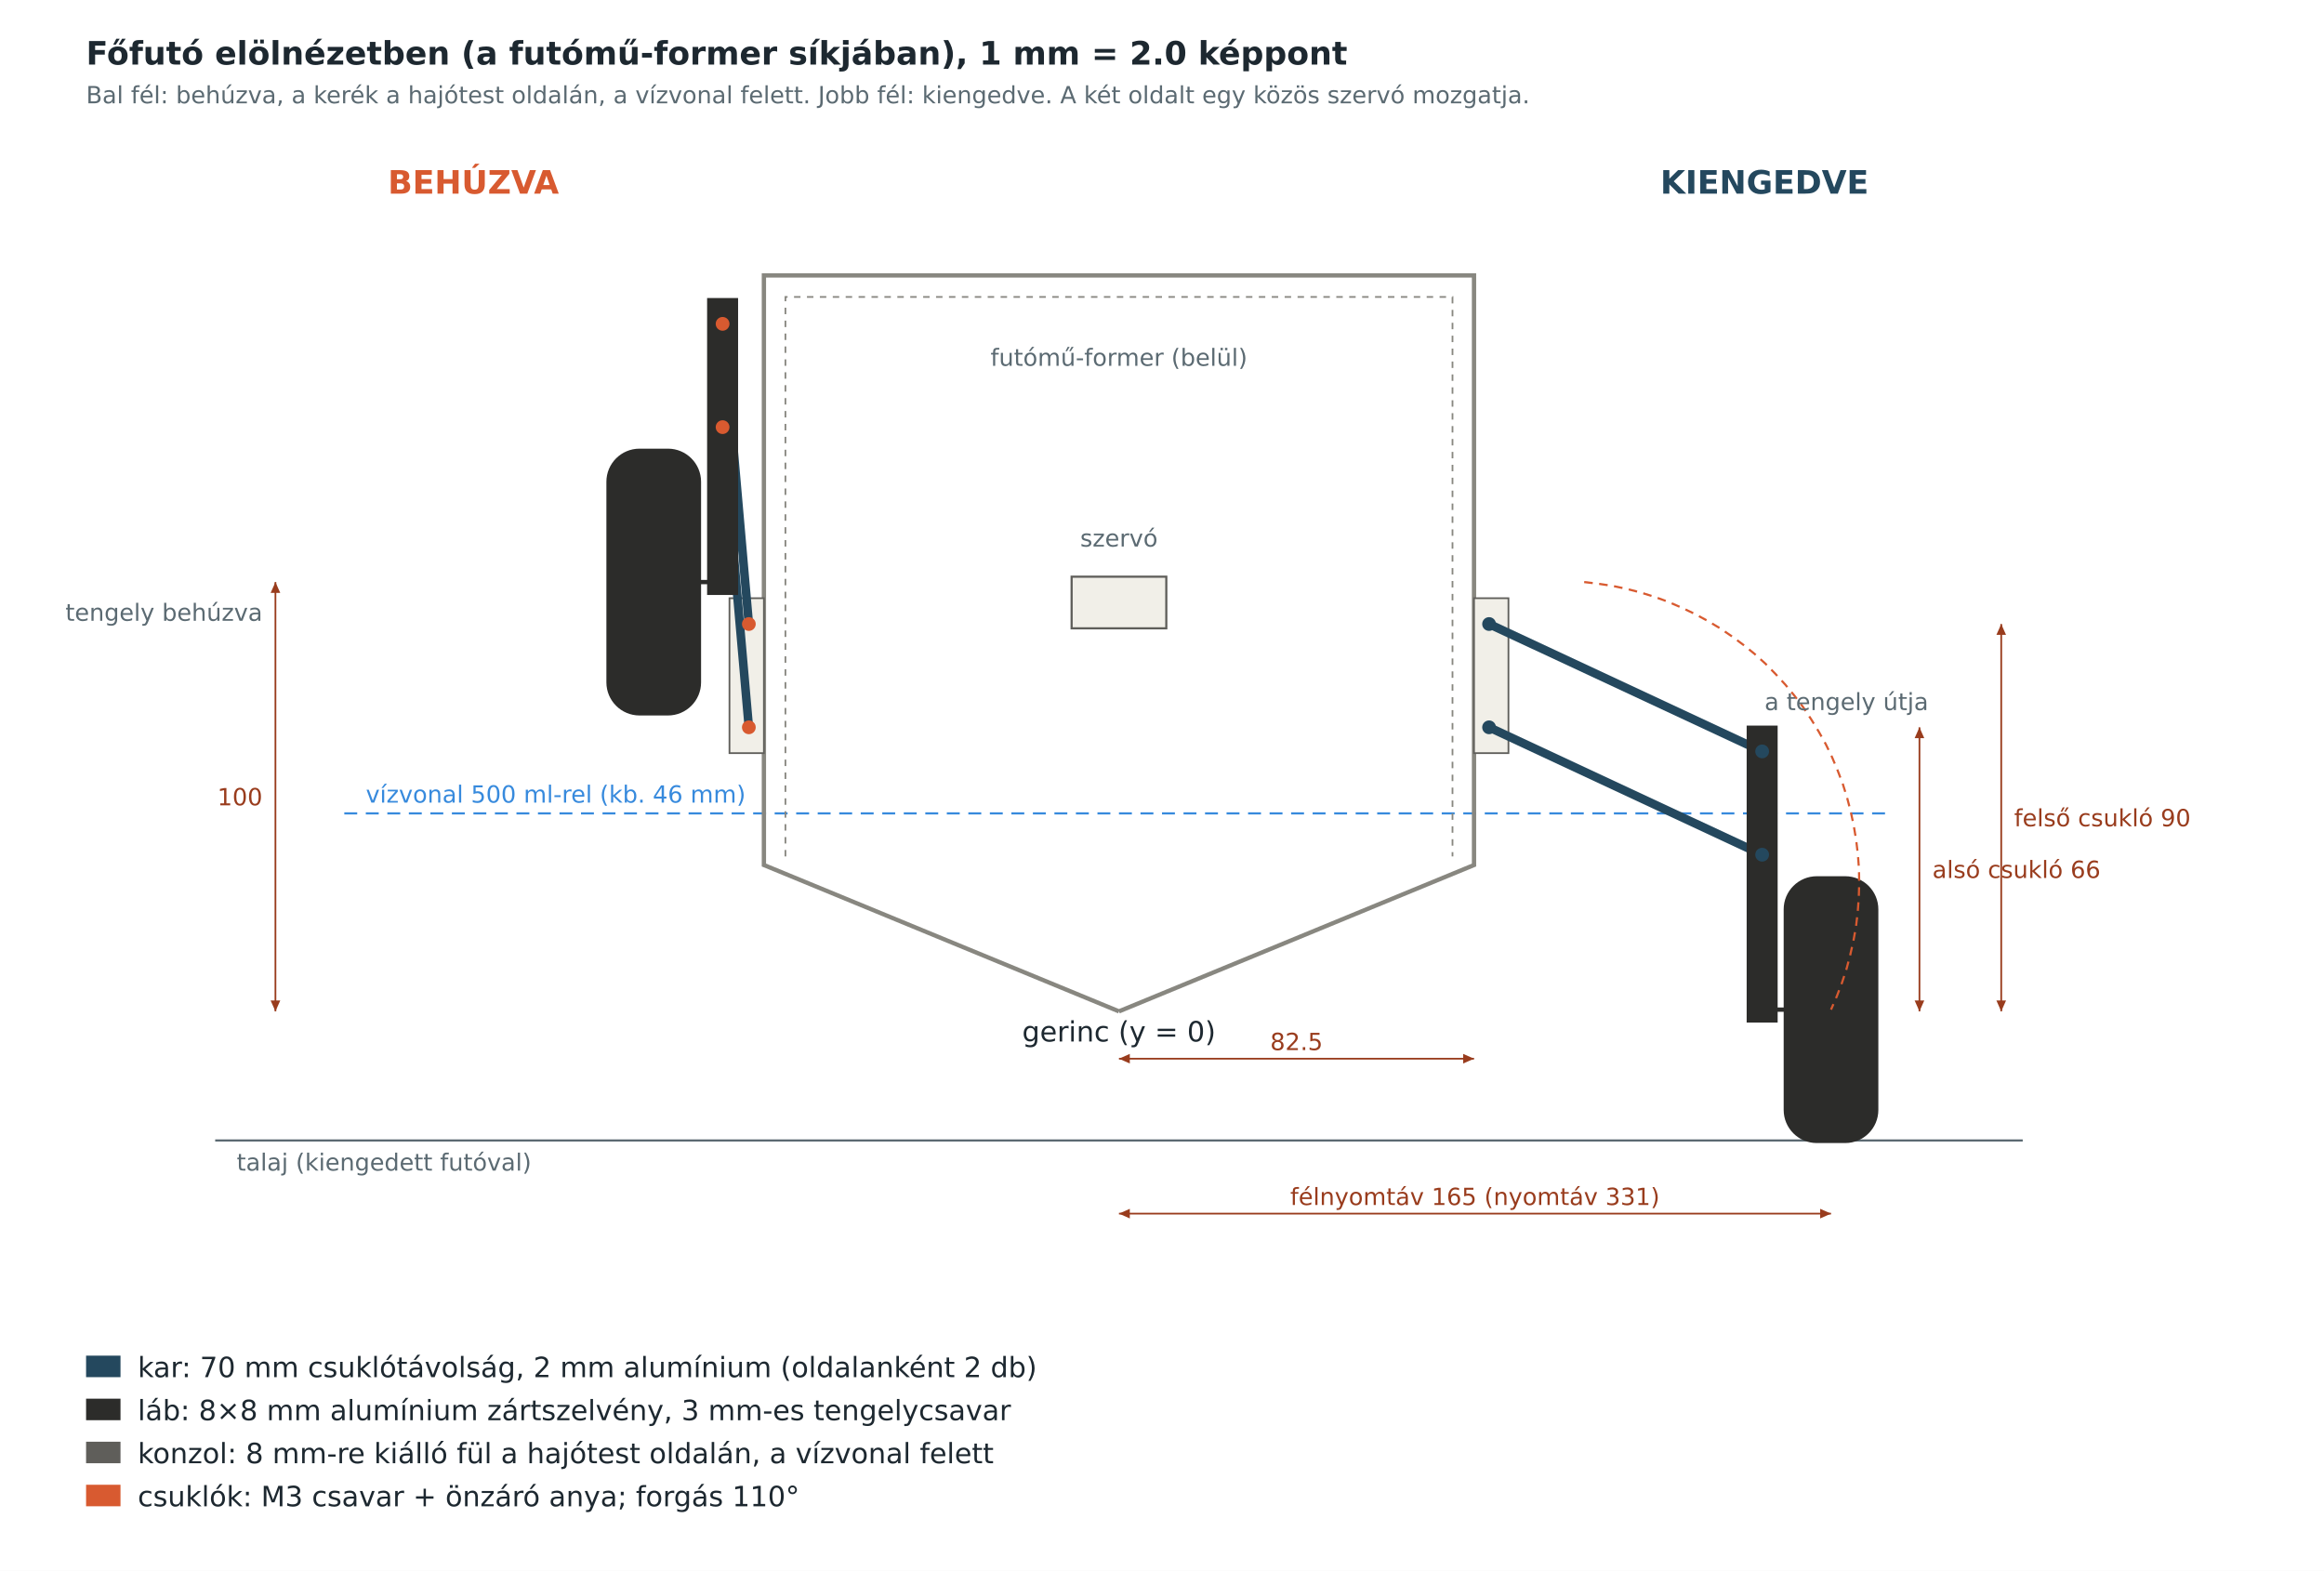
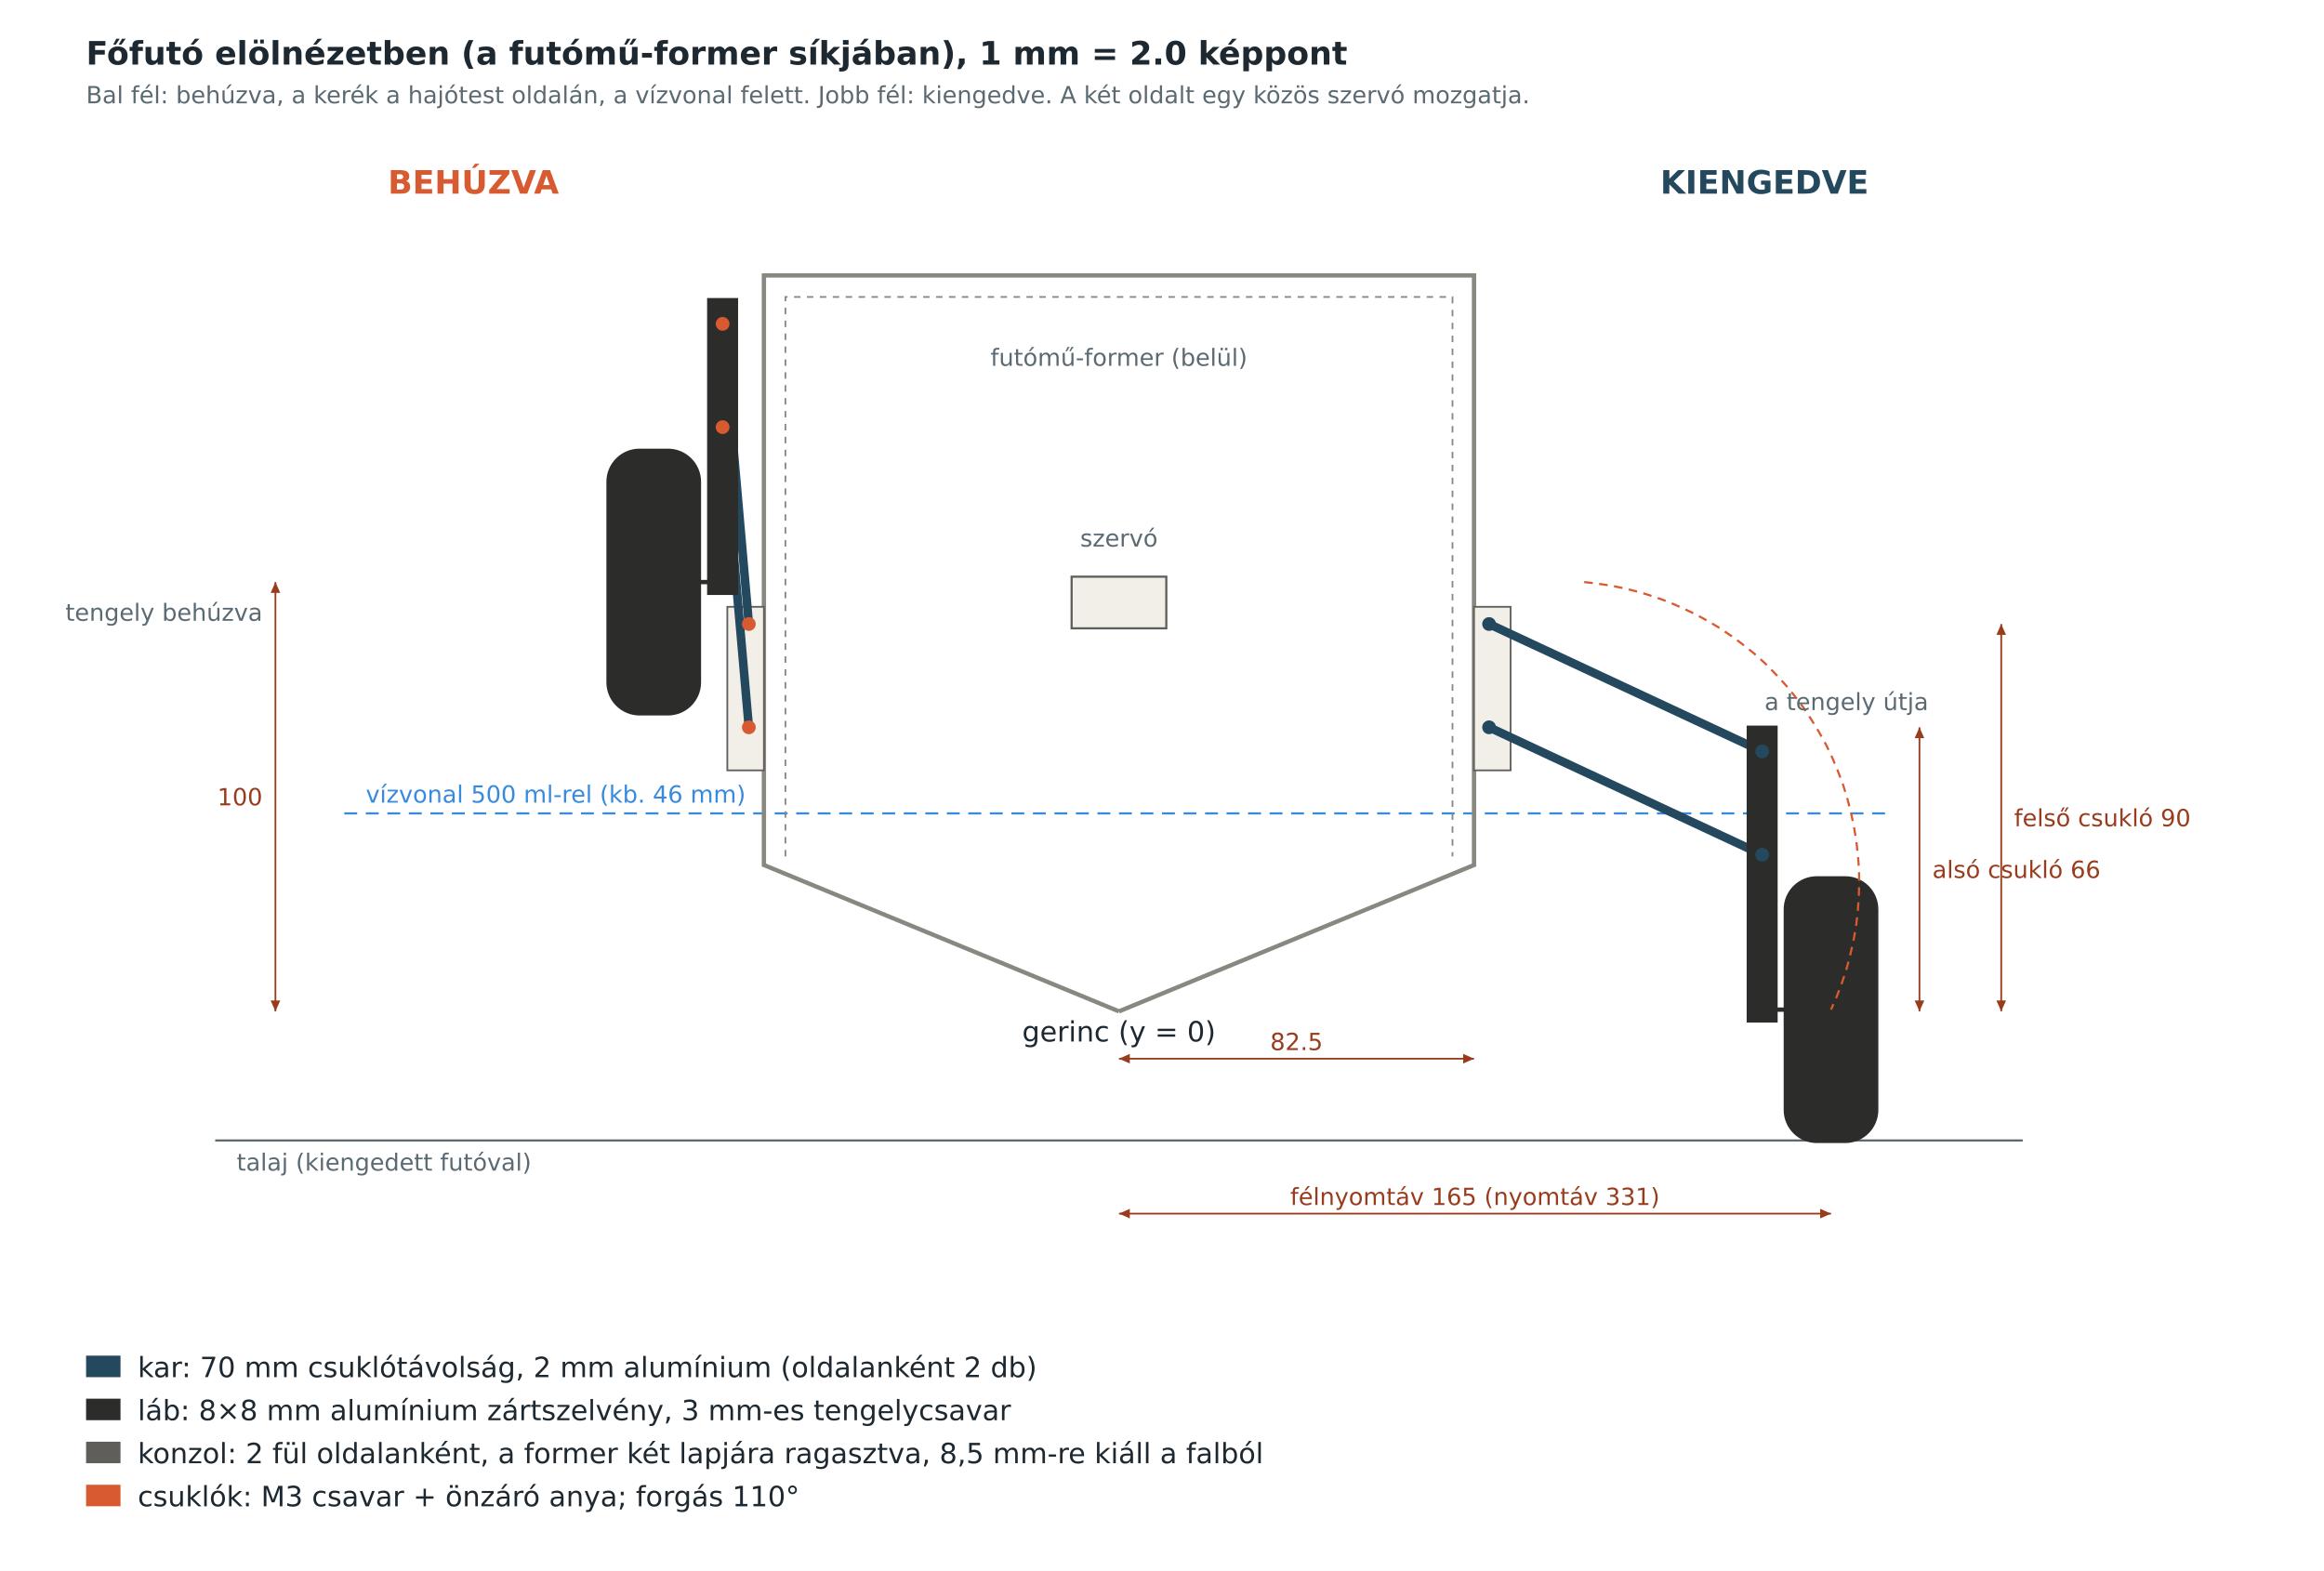
<svg xmlns="http://www.w3.org/2000/svg" viewBox="0 0 1080 730" width="1080" height="730" role="img">
  <defs>
    <marker id="a" viewBox="0 0 10 10" refX="9" refY="5" markerWidth="7" markerHeight="7" orient="auto-start-reverse">
      <path d="M0 1L9 5L0 9z" fill="#993C1D" />
    </marker>
  </defs>
  <style>text{font-family:DejaVu Sans, Arial, Helvetica, sans-serif;fill:#1d2830}.t{font-size:13px}.th{font-size:15px;font-weight:bold}.ts{font-size:11px;fill:#5b6a72}.d{font-size:11px;fill:#993C1D}</style>
  <rect width="1080" height="730" fill="#fff" />
  <polyline points="100.0,530.0 940.0,530.0" fill="none" stroke="#5b6a72" stroke-width="1" />
  <text class="ts" x="110.0" y="544.0">talaj (kiengedett futóval)</text>
  <polyline points="160.0,378.0 876.0,378.0" fill="none" stroke="#378ADD" stroke-width="1" stroke-dasharray="6 4" />
  <text class="ts" x="170.0" y="373.0" style="fill:#378ADD">vízvonal 500 ml-rel (kb. 46 mm)</text>
  <polyline points="520.0,470.0 685.0,402.0 685.0,128.0 355.0,128.0 355.0,402.0 520.0,470.0" fill="none" stroke="#888780" stroke-width="2" />
  <polyline points="365.0,398.0 365.0,138.0 675.0,138.0 675.0,398.0" fill="none" stroke="#888780" stroke-width="0.8" stroke-dasharray="3 3" />
  <text class="ts" x="520.0" y="170.0" text-anchor="middle">futómű-former (belül)</text>
  <rect x="498.0" y="268.0" width="44.0" height="24.0" fill="#F1EFE8" stroke="#5F5E5A" />
  <text class="ts" x="520.0" y="254.0" text-anchor="middle">szervó</text>
-   <rect x="339.0" y="278.0" width="16.0" height="72.0" fill="#F1EFE8" stroke="#5F5E5A" stroke-width="0.8" />
+   <rect x="338.0" y="282.0" width="17.0" height="76.0" fill="#F1EFE8" stroke="#5F5E5A" stroke-width="0.8" />
  <polyline points="348.0,290.0 335.8,150.5" fill="none" stroke="#24485e" stroke-width="4" />
  <polyline points="348.0,338.0 335.8,198.5" fill="none" stroke="#24485e" stroke-width="4" />
  <polyline points="335.8,138.5 335.8,276.5" fill="none" stroke="#2c2c2a" stroke-width="14.4" />
  <polyline points="335.8,270.5 303.8,270.5" fill="none" stroke="#2c2c2a" stroke-width="2" />
  <rect x="281.8" y="208.5" width="44.0" height="124.0" rx="15.4" fill="#2c2c2a" />
  <circle cx="348.0" cy="290.0" r="3.2" fill="#D85A30" />
  <circle cx="348.0" cy="338.0" r="3.2" fill="#D85A30" />
  <circle cx="335.8" cy="150.5" r="3.2" fill="#D85A30" />
  <circle cx="335.8" cy="198.5" r="3.2" fill="#D85A30" />
  <text class="th" x="220.0" y="90.0" text-anchor="middle" style="fill:#D85A30">BEHÚZVA</text>
-   <rect x="685.0" y="278.0" width="16.0" height="72.0" fill="#F1EFE8" stroke="#5F5E5A" stroke-width="0.8" />
+   <rect x="685.0" y="282.0" width="17.0" height="76.0" fill="#F1EFE8" stroke="#5F5E5A" stroke-width="0.8" />
  <polyline points="692.0,290.0 818.9,349.2" fill="none" stroke="#24485e" stroke-width="4" />
  <polyline points="692.0,338.0 818.9,397.2" fill="none" stroke="#24485e" stroke-width="4" />
  <polyline points="818.9,337.2 818.9,475.2" fill="none" stroke="#2c2c2a" stroke-width="14.4" />
  <polyline points="818.9,469.2 850.9,469.2" fill="none" stroke="#2c2c2a" stroke-width="2" />
  <rect x="828.9" y="407.2" width="44.0" height="124.0" rx="15.4" fill="#2c2c2a" />
  <circle cx="692.0" cy="290.0" r="3.2" fill="#24485e" />
  <circle cx="692.0" cy="338.0" r="3.2" fill="#24485e" />
  <circle cx="818.9" cy="349.2" r="3.2" fill="#24485e" />
  <circle cx="818.9" cy="397.2" r="3.2" fill="#24485e" />
  <text class="th" x="820.0" y="90.0" text-anchor="middle" style="fill:#24485e">KIENGEDVE</text>
  <polyline points="736.2,270.5 742.9,271.3 749.5,272.3 756.1,273.7 762.6,275.4 769.0,277.4 775.3,279.7 781.5,282.4 787.6,285.3 793.5,288.5 799.2,291.9 804.8,295.7 810.2,299.7 815.4,303.9 820.4,308.4 825.1,313.2 829.7,318.2 833.9,323.3 838.0,328.7 841.7,334.3 845.2,340.0 848.5,345.9 851.4,351.9 854.0,358.1 856.4,364.4 858.4,370.8 860.1,377.3 861.5,383.9 862.6,390.5 863.4,397.2 863.9,403.9 864.0,410.6 863.8,417.3 863.3,424.0 862.5,430.7 861.3,437.3 859.8,443.9 858.1,450.3 856.0,456.7 853.6,463.0 850.9,469.2" fill="none" stroke="#D85A30" stroke-width="1" stroke-dasharray="4 3" />
  <text class="ts" x="820.0" y="330.0">a tengely útja</text>
  <line x1="520.0" y1="564.0" x2="850.9" y2="564.0" stroke="#993C1D" stroke-width="0.8" marker-start="url(#a)" marker-end="url(#a)" />
  <text class="d" x="685.45" y="560.0" text-anchor="middle">félnyomtáv 165 (nyomtáv 331)</text>
  <line x1="520.0" y1="492.0" x2="685.0" y2="492.0" stroke="#993C1D" stroke-width="0.8" marker-start="url(#a)" marker-end="url(#a)" />
  <text class="d" x="602.5" y="488.0" text-anchor="middle">82.5</text>
  <line x1="930.0" y1="470.0" x2="930.0" y2="290.0" stroke="#993C1D" stroke-width="0.8" marker-start="url(#a)" marker-end="url(#a)" />
  <text class="d" x="936.0" y="384.0" text-anchor="start">felső csukló 90</text>
  <line x1="892.0" y1="470.0" x2="892.0" y2="338.0" stroke="#993C1D" stroke-width="0.8" marker-start="url(#a)" marker-end="url(#a)" />
  <text class="d" x="898.0" y="408.0" text-anchor="start">alsó csukló 66</text>
  <line x1="128.0" y1="470.0" x2="128.0" y2="270.5" stroke="#993C1D" stroke-width="0.8" marker-start="url(#a)" marker-end="url(#a)" />
  <text class="d" x="122.0" y="374.25" text-anchor="end">100</text>
  <text class="ts" x="122.0" y="288.5" text-anchor="end">tengely behúzva</text>
  <text class="t" x="520.0" y="484.0" text-anchor="middle">gerinc (y = 0)</text>
  <rect x="40" y="630" width="16" height="10" fill="#24485e" />
  <text class="t" x="64" y="640">kar: 70 mm csuklótávolság, 2 mm alumínium (oldalanként 2 db)</text>
  <rect x="40" y="650" width="16" height="10" fill="#2c2c2a" />
  <text class="t" x="64" y="660">láb: 8×8 mm alumínium zártszelvény, 3 mm-es tengelycsavar</text>
  <rect x="40" y="670" width="16" height="10" fill="#5F5E5A" />
-   <text class="t" x="64" y="680">konzol: 8 mm-re kiálló fül a hajótest oldalán, a vízvonal felett</text>
+   <text class="t" x="64" y="680">konzol: 2 fül oldalanként, a former két lapjára ragasztva, 8,5 mm-re kiáll a falból</text>
  <rect x="40" y="690" width="16" height="10" fill="#D85A30" />
  <text class="t" x="64" y="700">csuklók: M3 csavar + önzáró anya; forgás 110°</text>
  <text class="th" x="40" y="30">Főfutó elölnézetben (a futómű-former síkjában), 1 mm = 2.0 képpont</text>
  <text class="ts" x="40" y="48">Bal fél: behúzva, a kerék a hajótest oldalán, a vízvonal felett. Jobb fél: kiengedve. A két oldalt egy közös szervó mozgatja.</text>
</svg>
